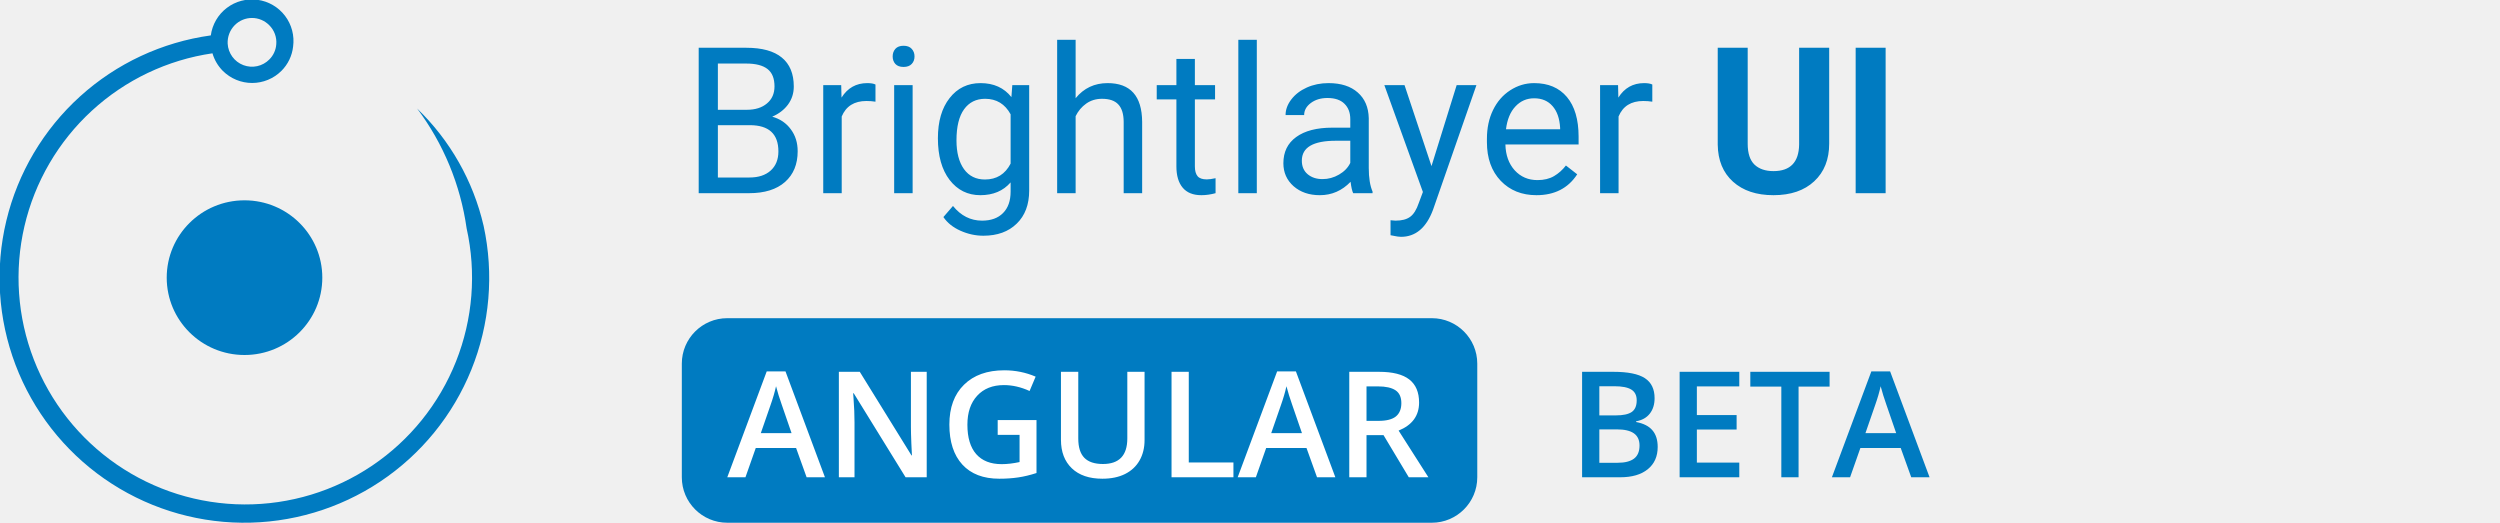
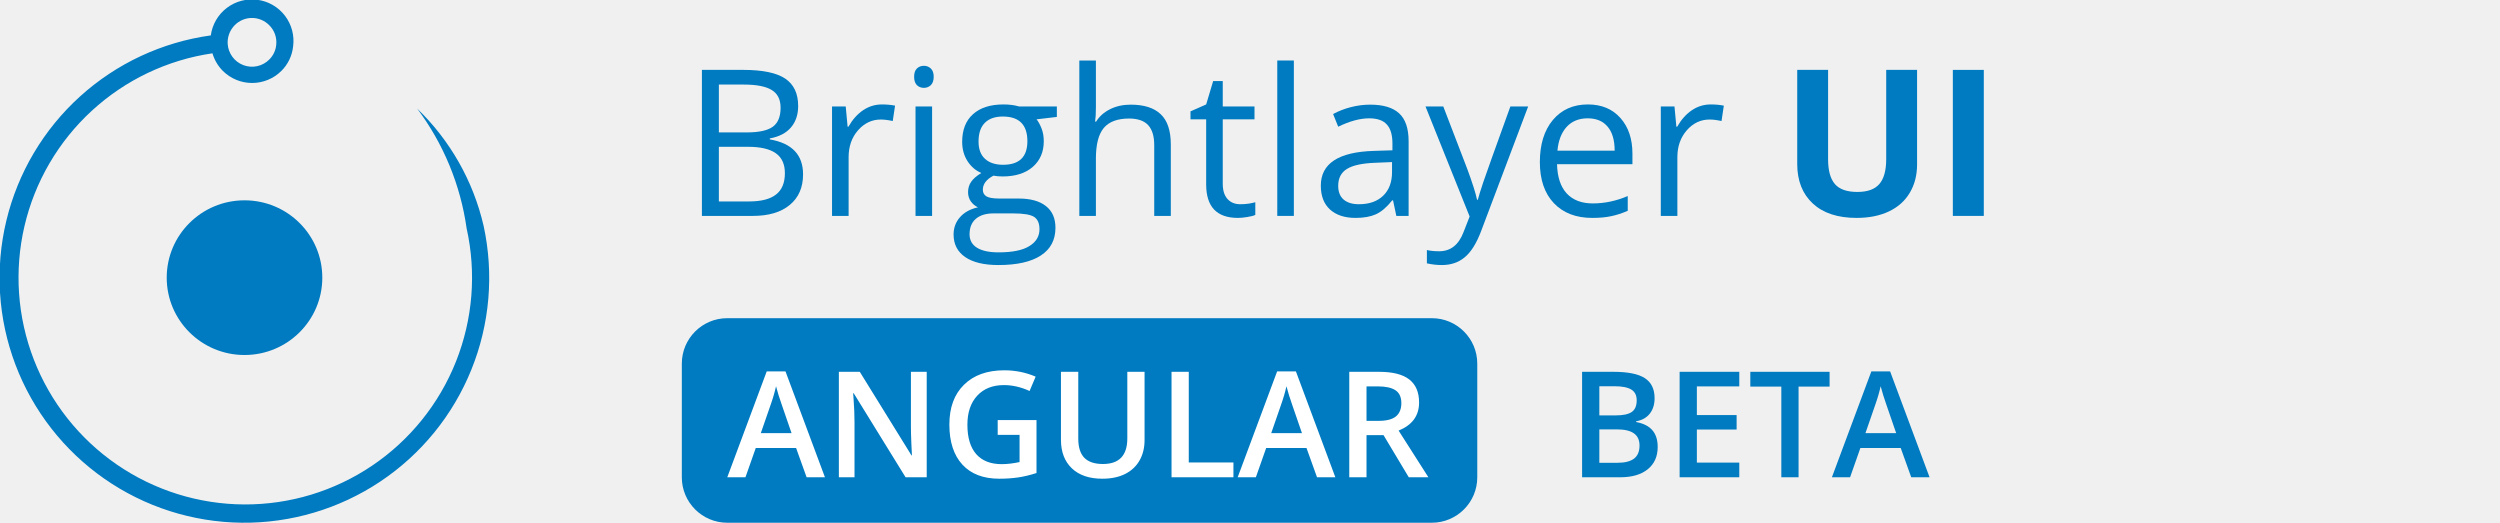
<svg xmlns="http://www.w3.org/2000/svg" width="220" height="46" viewBox="0 0 220 46" fill="none">
-   <g clip-path="url(#clip0_503_74114)">
+   <g clip-path="url(#clip0_503_74219)">
    <path d="M21.517 31.24C25.298 31.24 28.363 28.193 28.363 24.434C28.363 20.675 25.298 17.628 21.517 17.628C17.736 17.628 14.671 20.675 14.671 24.434C14.671 28.193 17.736 31.24 21.517 31.24Z" fill="#007BC1" />
    <path d="M41.062 20.091C41.935 24.004 41.609 28.09 40.126 31.816C38.643 35.541 36.072 38.734 32.748 40.977C29.424 43.22 25.502 44.41 21.492 44.391C17.482 44.372 13.571 43.146 10.268 40.872C6.966 38.597 4.425 35.381 2.977 31.642C1.529 27.902 1.241 23.814 2.151 19.908C3.06 16.003 5.126 12.462 8.077 9.748C11.028 7.033 14.729 5.271 18.697 4.691C18.866 5.275 19.181 5.808 19.61 6.24C20.295 6.92 21.221 7.302 22.186 7.302C23.151 7.302 24.077 6.92 24.762 6.24C25.341 5.664 25.705 4.907 25.794 4.095C25.924 3.134 25.667 2.161 25.08 1.39C24.493 0.619 23.623 0.113 22.663 -0.017C21.702 -0.147 20.729 0.11 19.958 0.697C19.187 1.285 18.681 2.154 18.551 3.115C14.261 3.709 10.249 5.582 7.039 8.49C3.83 11.399 1.571 15.207 0.559 19.418C-0.454 23.629 -0.174 28.048 1.362 32.098C2.899 36.147 5.62 39.64 9.171 42.12C12.722 44.599 16.939 45.951 21.27 45.999C25.601 46.046 29.845 44.787 33.45 42.386C37.055 39.985 39.852 36.553 41.477 32.538C43.102 28.523 43.479 24.111 42.559 19.879C41.649 15.942 39.616 12.354 36.706 9.55C39.023 12.64 40.522 16.266 41.062 20.091ZM24.311 3.909C24.274 4.409 24.057 4.879 23.702 5.233C23.41 5.529 23.039 5.733 22.633 5.822C22.227 5.91 21.804 5.879 21.416 5.732C21.027 5.584 20.69 5.328 20.445 4.992C20.2 4.657 20.057 4.258 20.034 3.843C20.02 3.543 20.068 3.244 20.175 2.963C20.282 2.683 20.446 2.428 20.657 2.214C20.855 2.014 21.091 1.854 21.351 1.746C21.611 1.637 21.891 1.581 22.173 1.581C22.455 1.581 22.734 1.637 22.994 1.746C23.255 1.854 23.491 2.014 23.689 2.214C23.912 2.433 24.083 2.699 24.191 2.992C24.299 3.285 24.34 3.598 24.311 3.909Z" fill="#007BC1" />
    <path d="M126 28H64C61.791 28 60 29.791 60 32V42C60 44.209 61.791 46 64 46H126C128.209 46 130 44.209 130 42V32C130 29.791 128.209 28 126 28Z" fill="#007BC1" />
    <path d="M70.982 42L70.056 39.423H66.507L65.6 42H64L67.472 32.682H69.123L72.595 42H70.982ZM69.656 38.115L68.786 35.589C68.723 35.42 68.634 35.153 68.519 34.789C68.409 34.425 68.333 34.158 68.291 33.989C68.177 34.51 68.01 35.079 67.79 35.697L66.952 38.115H69.656ZM81.551 42H79.691L75.127 34.605H75.077L75.108 35.018C75.168 35.805 75.197 36.524 75.197 37.176V42H73.82V32.72H75.661L80.212 40.077H80.25C80.242 39.979 80.225 39.626 80.199 39.017C80.174 38.403 80.161 37.925 80.161 37.582V32.72H81.551V42ZM87.797 36.966H91.212V41.626C90.654 41.807 90.116 41.937 89.6 42.013C89.088 42.089 88.534 42.127 87.937 42.127C86.532 42.127 85.449 41.712 84.687 40.883C83.925 40.049 83.544 38.875 83.544 37.36C83.544 35.866 83.974 34.698 84.833 33.856C85.692 33.01 86.875 32.586 88.381 32.586C89.35 32.586 90.269 32.773 91.136 33.145L90.603 34.408C89.85 34.061 89.097 33.888 88.343 33.888C87.353 33.888 86.57 34.199 85.995 34.821C85.419 35.443 85.131 36.294 85.131 37.373C85.131 38.507 85.389 39.37 85.906 39.962C86.426 40.551 87.173 40.845 88.147 40.845C88.637 40.845 89.162 40.783 89.721 40.661V38.268H87.797V36.966ZM100.721 32.72V38.725C100.721 39.41 100.573 40.011 100.277 40.527C99.985 41.039 99.56 41.435 99.001 41.714C98.447 41.989 97.782 42.127 97.008 42.127C95.857 42.127 94.962 41.822 94.323 41.213C93.684 40.603 93.364 39.766 93.364 38.699V32.72H94.888V38.591C94.888 39.357 95.065 39.922 95.421 40.286C95.776 40.65 96.322 40.832 97.059 40.832C98.489 40.832 99.204 40.081 99.204 38.579V32.72H100.721ZM103.095 42V32.72H104.612V40.699H108.542V42H103.095ZM115.898 42L114.972 39.423H111.423L110.516 42H108.916L112.388 32.682H114.039L117.511 42H115.898ZM114.572 38.115L113.702 35.589C113.639 35.42 113.55 35.153 113.436 34.789C113.326 34.425 113.249 34.158 113.207 33.989C113.093 34.51 112.926 35.079 112.706 35.697L111.868 38.115H114.572ZM120.253 37.036H121.307C122.013 37.036 122.525 36.905 122.843 36.643C123.16 36.38 123.319 35.991 123.319 35.475C123.319 34.95 123.147 34.573 122.805 34.345C122.462 34.116 121.946 34.002 121.256 34.002H120.253V37.036ZM120.253 38.293V42H118.736V32.72H121.357C122.555 32.72 123.442 32.944 124.017 33.393C124.593 33.841 124.88 34.518 124.88 35.424C124.88 36.579 124.279 37.402 123.078 37.893L125.699 42H123.973L121.751 38.293H120.253Z" fill="white" />
    <path d="M139.225 32.72H141.98C143.258 32.72 144.181 32.906 144.748 33.278C145.319 33.651 145.604 34.239 145.604 35.043C145.604 35.585 145.465 36.035 145.186 36.395C144.906 36.755 144.504 36.981 143.979 37.074V37.138C144.631 37.26 145.109 37.504 145.414 37.868C145.723 38.227 145.877 38.716 145.877 39.334C145.877 40.168 145.585 40.822 145.001 41.295C144.422 41.765 143.613 42 142.577 42H139.225V32.72ZM140.742 36.554H142.202C142.837 36.554 143.3 36.454 143.592 36.255C143.884 36.052 144.03 35.709 144.03 35.227C144.03 34.791 143.872 34.476 143.554 34.281C143.241 34.087 142.742 33.989 142.056 33.989H140.742V36.554ZM140.742 37.785V40.724H142.354C142.989 40.724 143.467 40.603 143.789 40.362C144.115 40.117 144.278 39.732 144.278 39.207C144.278 38.725 144.113 38.367 143.783 38.134C143.453 37.901 142.951 37.785 142.278 37.785H140.742ZM153.057 42H147.807V32.72H153.057V34.002H149.324V36.528H152.822V37.798H149.324V40.711H153.057V42ZM158.274 42H156.757V34.021H154.028V32.72H161.004V34.021H158.274V42ZM168.189 42L167.263 39.423H163.714L162.807 42H161.207L164.679 32.682H166.33L169.802 42H168.189ZM166.863 38.115L165.993 35.589C165.93 35.42 165.841 35.153 165.727 34.789C165.617 34.425 165.54 34.158 165.498 33.989C165.384 34.51 165.217 35.079 164.997 35.697L164.159 38.115H166.863Z" fill="#007BC1" />
-     <path d="M61.485 17V4.203H65.669C67.058 4.203 68.101 4.49 68.798 5.064C69.501 5.639 69.853 6.488 69.853 7.613C69.853 8.211 69.683 8.741 69.343 9.204C69.003 9.661 68.54 10.016 67.954 10.268C68.645 10.461 69.19 10.83 69.589 11.375C69.993 11.914 70.195 12.559 70.195 13.309C70.195 14.457 69.823 15.359 69.079 16.016C68.335 16.672 67.283 17 65.924 17H61.485ZM63.173 11.015V15.62H65.959C66.744 15.62 67.362 15.418 67.814 15.014C68.27 14.604 68.499 14.041 68.499 13.326C68.499 11.785 67.661 11.015 65.985 11.015H63.173ZM63.173 9.661H65.722C66.46 9.661 67.049 9.477 67.488 9.107C67.934 8.738 68.156 8.237 68.156 7.604C68.156 6.901 67.951 6.392 67.541 6.075C67.131 5.753 66.507 5.592 65.669 5.592H63.173V9.661ZM77.042 8.949C76.796 8.908 76.529 8.888 76.242 8.888C75.176 8.888 74.452 9.342 74.071 10.25V17H72.445V7.49H74.027L74.054 8.589C74.587 7.739 75.343 7.314 76.321 7.314C76.638 7.314 76.878 7.355 77.042 7.438V8.949ZM80.311 17H78.686V7.49H80.311V17ZM78.554 4.968C78.554 4.704 78.633 4.481 78.791 4.3C78.955 4.118 79.195 4.027 79.512 4.027C79.828 4.027 80.068 4.118 80.232 4.3C80.397 4.481 80.478 4.704 80.478 4.968C80.478 5.231 80.397 5.451 80.232 5.627C80.068 5.803 79.828 5.891 79.512 5.891C79.195 5.891 78.955 5.803 78.791 5.627C78.633 5.451 78.554 5.231 78.554 4.968ZM82.535 12.166C82.535 10.684 82.878 9.506 83.564 8.633C84.249 7.754 85.157 7.314 86.288 7.314C87.448 7.314 88.353 7.725 89.004 8.545L89.083 7.49H90.568V16.771C90.568 18.002 90.202 18.972 89.47 19.681C88.743 20.39 87.765 20.744 86.534 20.744C85.849 20.744 85.178 20.598 84.522 20.305C83.865 20.012 83.364 19.61 83.019 19.101L83.862 18.125C84.56 18.986 85.412 19.417 86.42 19.417C87.211 19.417 87.826 19.194 88.266 18.749C88.711 18.304 88.934 17.677 88.934 16.868V16.051C88.283 16.801 87.395 17.176 86.27 17.176C85.157 17.176 84.255 16.727 83.564 15.831C82.878 14.935 82.535 13.713 82.535 12.166ZM84.17 12.351C84.17 13.423 84.39 14.267 84.829 14.882C85.269 15.491 85.884 15.796 86.675 15.796C87.7 15.796 88.453 15.33 88.934 14.398V10.057C88.436 9.148 87.689 8.694 86.692 8.694C85.901 8.694 85.283 9.002 84.838 9.617C84.393 10.232 84.17 11.144 84.17 12.351ZM94.655 8.642C95.376 7.757 96.314 7.314 97.468 7.314C99.478 7.314 100.491 8.448 100.509 10.716V17H98.883V10.707C98.877 10.021 98.719 9.515 98.408 9.187C98.103 8.858 97.626 8.694 96.976 8.694C96.448 8.694 95.985 8.835 95.587 9.116C95.189 9.397 94.878 9.767 94.655 10.224V17H93.029V3.5H94.655V8.642ZM105.149 5.188V7.49H106.925V8.747H105.149V14.645C105.149 15.025 105.229 15.312 105.387 15.506C105.545 15.693 105.814 15.787 106.195 15.787C106.383 15.787 106.641 15.752 106.969 15.682V17C106.541 17.117 106.125 17.176 105.721 17.176C104.994 17.176 104.446 16.956 104.077 16.517C103.708 16.077 103.523 15.453 103.523 14.645V8.747H101.792V7.49H103.523V5.188H105.149ZM110.599 17H108.973V3.5H110.599V17ZM119.08 17C118.986 16.812 118.91 16.479 118.852 15.998C118.096 16.783 117.193 17.176 116.145 17.176C115.207 17.176 114.437 16.912 113.833 16.385C113.235 15.852 112.937 15.178 112.937 14.363C112.937 13.373 113.312 12.605 114.062 12.06C114.817 11.51 115.878 11.234 117.243 11.234H118.825V10.487C118.825 9.919 118.655 9.468 118.315 9.134C117.976 8.794 117.475 8.624 116.812 8.624C116.232 8.624 115.746 8.771 115.354 9.063C114.961 9.356 114.765 9.711 114.765 10.127H113.13C113.13 9.652 113.297 9.195 113.631 8.756C113.971 8.311 114.428 7.959 115.002 7.701C115.582 7.443 116.218 7.314 116.909 7.314C118.005 7.314 118.863 7.59 119.484 8.141C120.105 8.686 120.428 9.438 120.451 10.399V14.776C120.451 15.649 120.562 16.344 120.785 16.859V17H119.08ZM116.382 15.761C116.892 15.761 117.375 15.629 117.832 15.365C118.289 15.102 118.62 14.759 118.825 14.337V12.386H117.551C115.559 12.386 114.562 12.969 114.562 14.135C114.562 14.645 114.732 15.043 115.072 15.33C115.412 15.617 115.849 15.761 116.382 15.761ZM125.971 14.618L128.186 7.49H129.926L126.103 18.468C125.511 20.05 124.57 20.841 123.281 20.841L122.974 20.814L122.367 20.7V19.382L122.807 19.417C123.357 19.417 123.785 19.306 124.09 19.083C124.4 18.86 124.655 18.453 124.854 17.861L125.215 16.895L121.822 7.49H123.598L125.971 14.618ZM135.208 17.176C133.919 17.176 132.87 16.754 132.062 15.91C131.253 15.06 130.849 13.927 130.849 12.509V12.21C130.849 11.267 131.027 10.426 131.385 9.688C131.748 8.943 132.252 8.363 132.896 7.947C133.547 7.525 134.25 7.314 135.006 7.314C136.242 7.314 137.203 7.722 137.889 8.536C138.574 9.351 138.917 10.517 138.917 12.034V12.711H132.475C132.498 13.648 132.771 14.407 133.292 14.987C133.819 15.562 134.487 15.849 135.296 15.849C135.87 15.849 136.356 15.731 136.755 15.497C137.153 15.263 137.502 14.952 137.801 14.565L138.794 15.339C137.997 16.564 136.802 17.176 135.208 17.176ZM135.006 8.65C134.35 8.65 133.799 8.891 133.354 9.371C132.908 9.846 132.633 10.514 132.527 11.375H137.291V11.252C137.244 10.426 137.021 9.787 136.623 9.336C136.225 8.879 135.686 8.65 135.006 8.65ZM145.403 8.949C145.157 8.908 144.891 8.888 144.604 8.888C143.537 8.888 142.813 9.342 142.433 10.25V17H140.807V7.49H142.389L142.415 8.589C142.948 7.739 143.704 7.314 144.683 7.314C144.999 7.314 145.239 7.355 145.403 7.438V8.949ZM160.969 4.203V12.632C160.969 14.032 160.529 15.14 159.65 15.954C158.777 16.769 157.582 17.176 156.064 17.176C154.57 17.176 153.384 16.78 152.505 15.989C151.626 15.198 151.178 14.111 151.16 12.729V4.203H153.797V12.649C153.797 13.487 153.996 14.1 154.395 14.486C154.799 14.867 155.355 15.058 156.064 15.058C157.547 15.058 158.3 14.278 158.323 12.72V4.203H160.969ZM165.935 17H163.298V4.203H165.935V17Z" fill="#007BC1" />
+     <path d="M61.767 6.15H65.397C67.102 6.15 68.335 6.405 69.097 6.915C69.858 7.425 70.239 8.23 70.239 9.332C70.239 10.094 70.025 10.724 69.598 11.222C69.176 11.714 68.558 12.033 67.743 12.18V12.268C69.694 12.602 70.67 13.627 70.67 15.344C70.67 16.492 70.28 17.389 69.501 18.033C68.728 18.678 67.644 19 66.249 19H61.767V6.15ZM63.261 11.652H65.722C66.776 11.652 67.535 11.488 67.998 11.16C68.461 10.826 68.692 10.267 68.692 9.481C68.692 8.761 68.435 8.242 67.919 7.926C67.403 7.604 66.583 7.442 65.458 7.442H63.261V11.652ZM63.261 12.918V17.726H65.941C66.978 17.726 67.758 17.526 68.279 17.128C68.807 16.724 69.07 16.094 69.07 15.238C69.07 14.441 68.801 13.855 68.262 13.48C67.728 13.105 66.914 12.918 65.818 12.918H63.261Z" fill="#007BC1" />
+     <path d="M77.613 9.191C78.041 9.191 78.425 9.227 78.765 9.297L78.562 10.65C78.164 10.562 77.812 10.519 77.508 10.519C76.728 10.519 76.061 10.835 75.504 11.468C74.953 12.101 74.678 12.889 74.678 13.832V19H73.219V9.367H74.423L74.59 11.151H74.66C75.018 10.524 75.448 10.041 75.952 9.701C76.456 9.361 77.01 9.191 77.613 9.191Z" fill="#007BC1" />
+     <path d="M82.025 19H80.566V9.367H82.025V19ZM80.443 6.757C80.443 6.423 80.525 6.18 80.689 6.027C80.853 5.869 81.059 5.79 81.305 5.79C81.539 5.79 81.741 5.869 81.911 6.027C82.081 6.186 82.166 6.429 82.166 6.757C82.166 7.085 82.081 7.331 81.911 7.495C81.741 7.653 81.539 7.732 81.305 7.732C81.059 7.732 80.853 7.653 80.689 7.495C80.525 7.331 80.443 7.085 80.443 6.757Z" fill="#007BC1" />
+     <path d="M93.003 9.367V10.29L91.219 10.501C91.383 10.706 91.529 10.976 91.658 11.31C91.787 11.638 91.852 12.01 91.852 12.426C91.852 13.369 91.529 14.122 90.885 14.685C90.24 15.247 89.356 15.528 88.231 15.528C87.943 15.528 87.674 15.505 87.422 15.458C86.801 15.786 86.49 16.199 86.49 16.697C86.49 16.961 86.599 17.157 86.815 17.286C87.032 17.409 87.404 17.471 87.932 17.471H89.637C90.68 17.471 91.48 17.69 92.036 18.13C92.599 18.569 92.88 19.208 92.88 20.046C92.88 21.112 92.452 21.924 91.597 22.48C90.741 23.043 89.493 23.324 87.853 23.324C86.593 23.324 85.62 23.09 84.935 22.621C84.255 22.152 83.915 21.49 83.915 20.635C83.915 20.049 84.103 19.542 84.478 19.114C84.853 18.686 85.38 18.396 86.06 18.244C85.814 18.133 85.606 17.96 85.436 17.726C85.272 17.491 85.189 17.219 85.189 16.908C85.189 16.557 85.283 16.249 85.471 15.985C85.658 15.722 85.954 15.467 86.358 15.221C85.86 15.016 85.453 14.667 85.137 14.175C84.826 13.683 84.671 13.12 84.671 12.487C84.671 11.433 84.987 10.621 85.62 10.053C86.253 9.479 87.149 9.191 88.31 9.191C88.814 9.191 89.268 9.25 89.672 9.367H93.003ZM85.321 20.617C85.321 21.139 85.541 21.534 85.981 21.804C86.42 22.073 87.05 22.208 87.87 22.208C89.095 22.208 90 22.023 90.586 21.654C91.178 21.291 91.474 20.796 91.474 20.169C91.474 19.648 91.312 19.284 90.99 19.079C90.668 18.88 90.061 18.78 89.171 18.78H87.422C86.76 18.78 86.244 18.939 85.875 19.255C85.506 19.571 85.321 20.025 85.321 20.617ZM86.112 12.452C86.112 13.126 86.303 13.636 86.684 13.981C87.064 14.327 87.595 14.5 88.274 14.5C89.698 14.5 90.41 13.809 90.41 12.426C90.41 10.979 89.689 10.255 88.248 10.255C87.562 10.255 87.035 10.44 86.666 10.809C86.297 11.178 86.112 11.726 86.112 12.452Z" fill="#007BC1" />
+     <path d="M101.572 19V12.769C101.572 11.983 101.394 11.398 101.036 11.011C100.679 10.624 100.119 10.431 99.357 10.431C98.344 10.431 97.603 10.706 97.134 11.257C96.671 11.808 96.439 12.71 96.439 13.964V19H94.981V5.324H96.439V9.464C96.439 9.962 96.416 10.375 96.369 10.703H96.457C96.744 10.24 97.151 9.877 97.679 9.613C98.212 9.344 98.818 9.209 99.498 9.209C100.676 9.209 101.558 9.49 102.144 10.053C102.735 10.609 103.031 11.497 103.031 12.716V19H101.572Z" fill="#007BC1" />
+     <path d="M109.148 17.972C109.406 17.972 109.655 17.954 109.896 17.919C110.136 17.878 110.326 17.837 110.467 17.796V18.912C110.309 18.988 110.074 19.05 109.764 19.097C109.459 19.149 109.184 19.176 108.938 19.176C107.074 19.176 106.143 18.194 106.143 16.231V10.501H104.763V9.798L106.143 9.191L106.758 7.135H107.602V9.367H110.396V10.501H107.602V16.17C107.602 16.75 107.739 17.195 108.015 17.506C108.29 17.816 108.668 17.972 109.148 17.972Z" fill="#007BC1" />
+     <path d="M113.859 19H112.4V5.324H113.859V19Z" fill="#007BC1" />
+     <path d="M122.877 19L122.587 17.629H122.517C122.036 18.232 121.556 18.643 121.075 18.859C120.601 19.07 120.006 19.176 119.291 19.176C118.336 19.176 117.586 18.93 117.041 18.438C116.502 17.945 116.232 17.245 116.232 16.337C116.232 14.392 117.788 13.372 120.899 13.278L122.534 13.226V12.628C122.534 11.872 122.37 11.315 122.042 10.958C121.72 10.595 121.201 10.413 120.486 10.413C119.684 10.413 118.775 10.659 117.762 11.151L117.313 10.035C117.788 9.777 118.307 9.575 118.869 9.429C119.438 9.282 120.006 9.209 120.574 9.209C121.723 9.209 122.572 9.464 123.123 9.974C123.68 10.483 123.958 11.301 123.958 12.426V19H122.877ZM119.581 17.972C120.489 17.972 121.201 17.723 121.717 17.225C122.238 16.727 122.499 16.029 122.499 15.133V14.263L121.04 14.324C119.88 14.365 119.042 14.547 118.526 14.869C118.017 15.185 117.762 15.681 117.762 16.355C117.762 16.882 117.92 17.283 118.236 17.559C118.559 17.834 119.007 17.972 119.581 17.972Z" fill="#007BC1" />
+     <path d="M125.443 9.367H127.008L129.117 14.86C129.58 16.114 129.867 17.02 129.979 17.576H130.049C130.125 17.277 130.283 16.768 130.523 16.047C130.77 15.32 131.566 13.094 132.914 9.367H134.479L130.339 20.336C129.929 21.42 129.448 22.188 128.897 22.639C128.353 23.096 127.682 23.324 126.885 23.324C126.439 23.324 126 23.274 125.566 23.175V22.006C125.889 22.076 126.249 22.111 126.647 22.111C127.649 22.111 128.364 21.549 128.792 20.424L129.328 19.053L125.443 9.367Z" fill="#007BC1" />
+     <path d="M140.112 19.176C138.688 19.176 137.563 18.742 136.737 17.875C135.917 17.008 135.507 15.804 135.507 14.263C135.507 12.71 135.888 11.477 136.649 10.562C137.417 9.648 138.445 9.191 139.734 9.191C140.941 9.191 141.896 9.59 142.6 10.387C143.303 11.178 143.654 12.224 143.654 13.524V14.447H137.019C137.048 15.578 137.332 16.436 137.871 17.023C138.416 17.608 139.181 17.901 140.165 17.901C141.202 17.901 142.228 17.685 143.241 17.251V18.552C142.726 18.774 142.236 18.933 141.773 19.026C141.316 19.126 140.763 19.176 140.112 19.176ZM139.717 10.413C138.943 10.413 138.325 10.665 137.862 11.169C137.405 11.673 137.136 12.37 137.054 13.261H142.09C142.09 12.341 141.885 11.638 141.475 11.151C141.064 10.659 140.479 10.413 139.717 10.413Z" fill="#007BC1" />
+     <path d="M150.545 9.191C150.973 9.191 151.356 9.227 151.696 9.297L151.494 10.65C151.096 10.562 150.744 10.519 150.439 10.519C149.66 10.519 148.992 10.835 148.436 11.468C147.885 12.101 147.609 12.889 147.609 13.832V19H146.15V9.367H147.354L147.521 11.151H147.592C147.949 10.524 148.38 10.041 148.884 9.701C149.388 9.361 149.941 9.191 150.545 9.191Z" fill="#007BC1" />
+     <path d="M168.703 6.15V14.465C168.703 15.414 168.489 16.246 168.062 16.961C167.64 17.676 167.027 18.224 166.225 18.605C165.422 18.985 164.473 19.176 163.377 19.176C161.725 19.176 160.441 18.754 159.527 17.91C158.613 17.061 158.156 15.9 158.156 14.43V6.15H160.872V14.017C160.872 15.007 161.071 15.733 161.47 16.196C161.868 16.659 162.527 16.891 163.447 16.891C164.338 16.891 164.982 16.659 165.381 16.196C165.785 15.727 165.987 14.995 165.987 13.999V6.15H168.703Z" fill="#007BC1" />
+     <path d="M171.85 19V6.15H174.574V19H171.85Z" fill="#007BC1" />
  </g>
  <defs>
-     <clipPath id="clip0_503_74114">
+     <clipPath id="clip0_503_74219">
      <rect width="220" height="46" fill="white" />
    </clipPath>
  </defs>
</svg>
